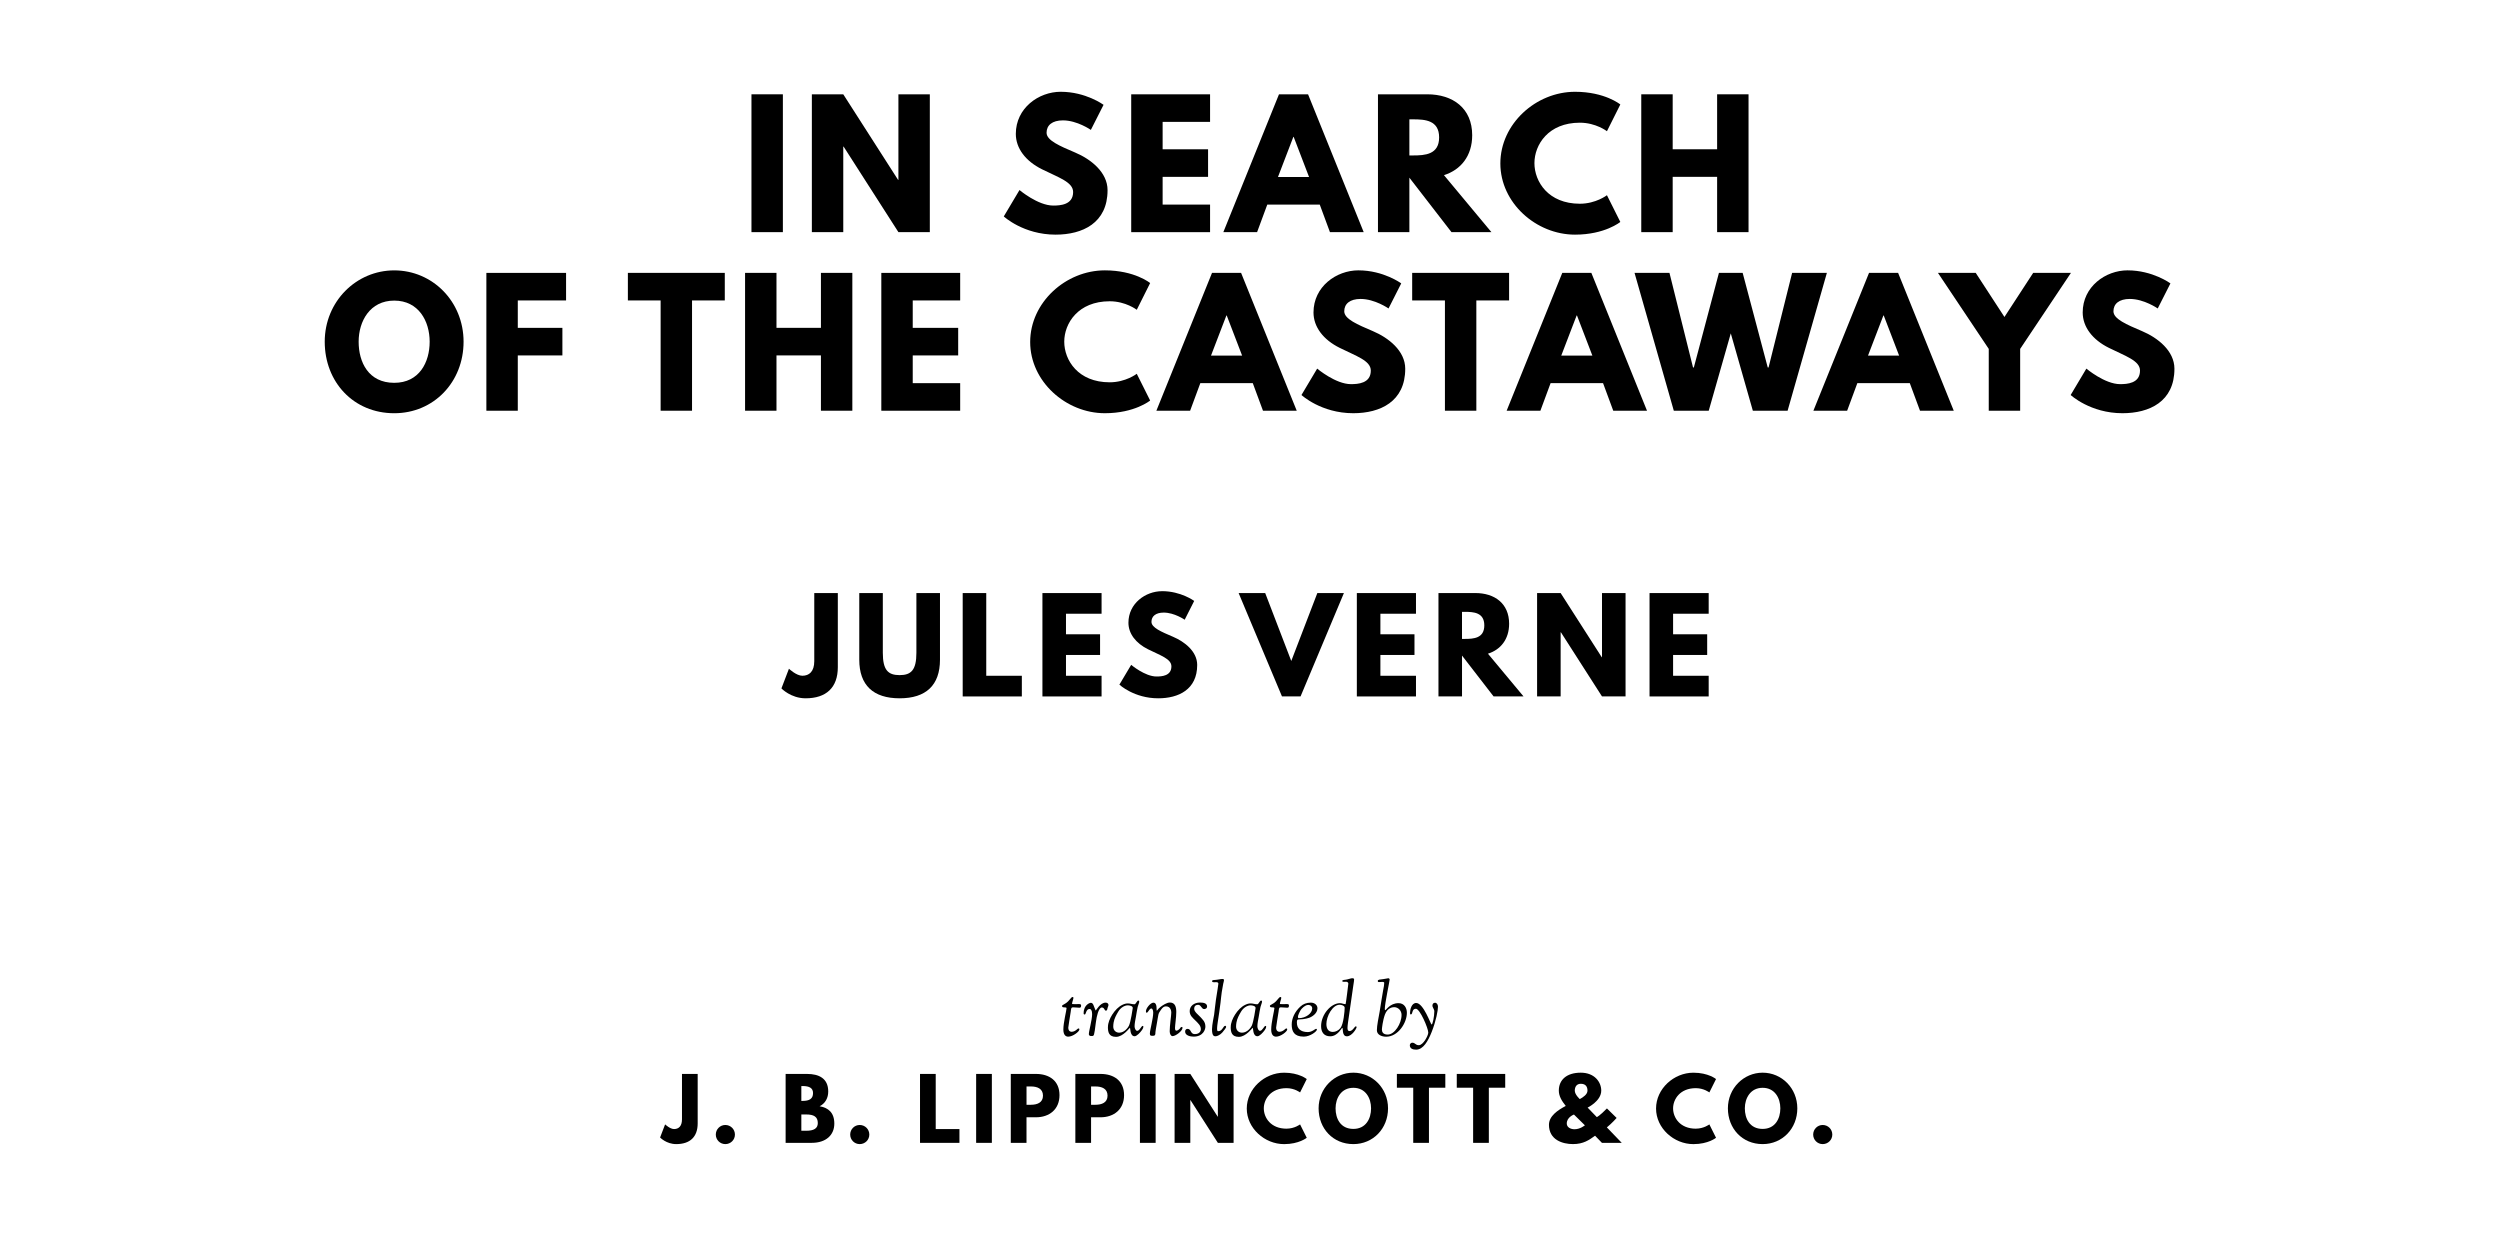
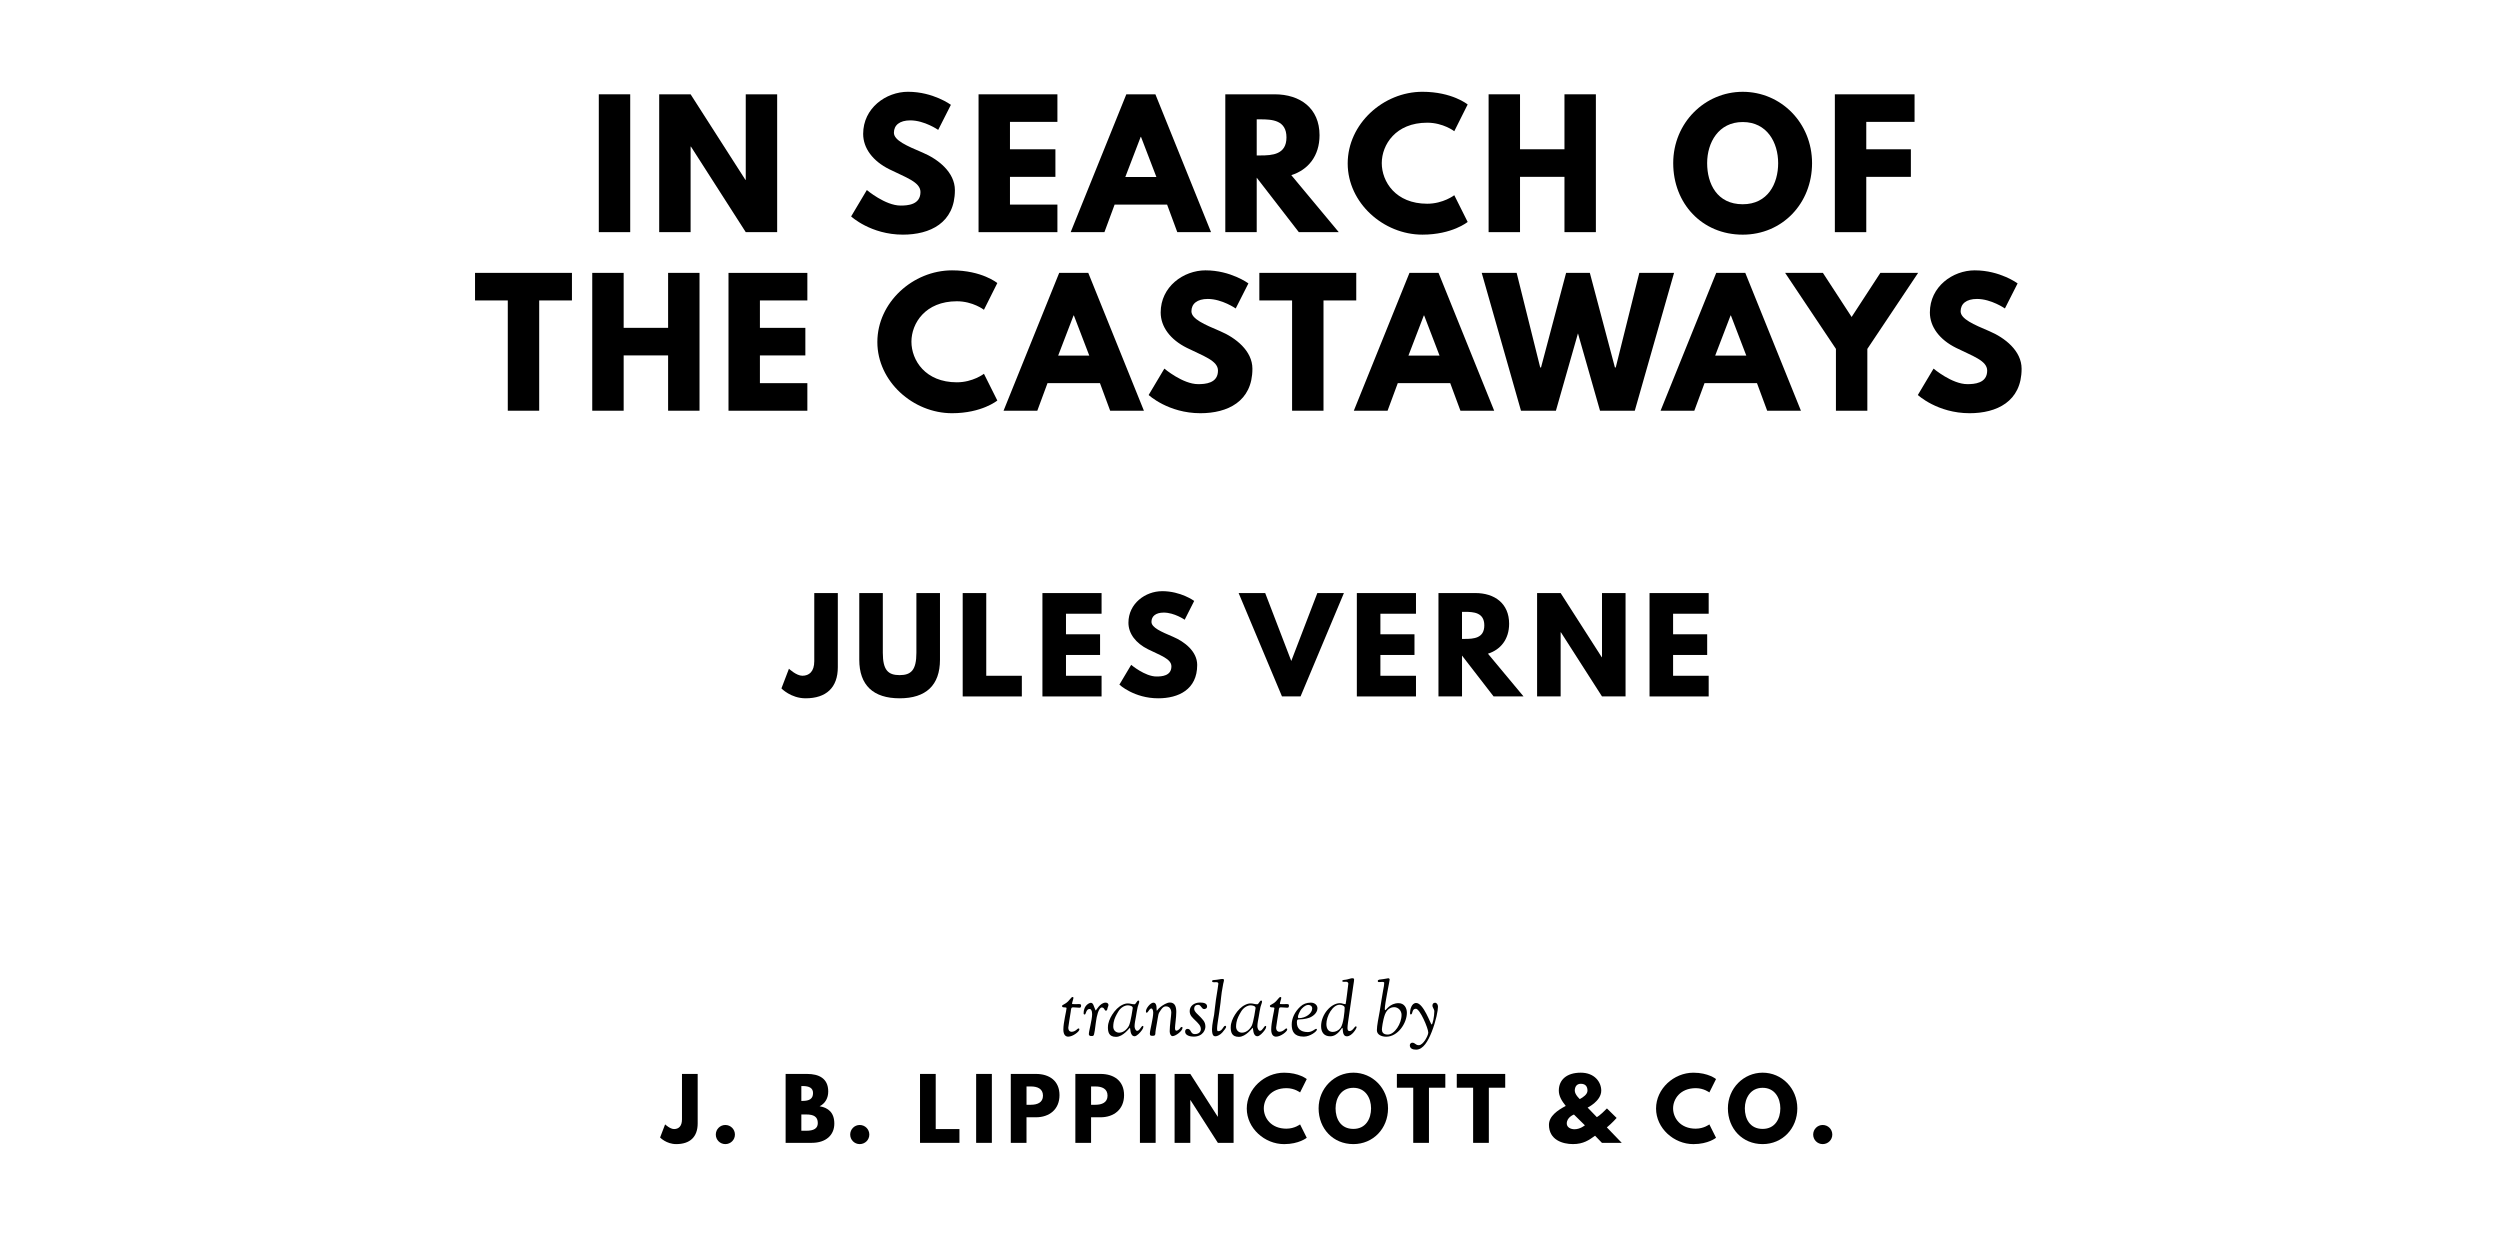
<svg xmlns="http://www.w3.org/2000/svg" version="1.1" viewBox="0 0 1400 690">
-   <g aria-label="IN SEARCH">
-     <path d="M438.41,52.81l0.00,77.19l-17.59,0.00l0.00-77.19l17.59,0.00z" />
-     <path d="M472.23,82.09l0.00,47.91l-17.59,0.00l0.00-77.19l17.59,0.00l30.69,47.91l0.19,0.00l0.00-47.91l17.59,0.00l0.00,77.19l-17.59,0.00l-30.69-47.91l-0.19,0.00z" />
-     <path d="M594.04,51.40c14.04,0.00,23.95,7.30,23.95,7.30l-7.11,14.04s-7.67-5.33-15.63-5.33c-5.99,0.00-9.17,2.71-9.17,6.92c0.00,4.30,7.30,7.39,16.09,11.13c8.61,3.65,18.06,10.95,18.06,21.05c0.00,18.43-14.04,24.89-29.10,24.89c-18.06,0.00-29.01-10.20-29.01-10.20l8.80-14.78s10.29,8.70,18.90,8.70c3.84,0.00,11.13-0.37,11.13-7.58c0.00-5.61-8.23-8.14-17.40-12.73c-9.26-4.58-14.69-11.79-14.69-19.84c0.00-14.41,12.73-23.58,25.17-23.58z" />
-     <path d="M677.64,52.81l0.00,15.44l-26.57,0.00l0.00,15.35l25.45,0.00l0.00,15.44l-25.45,0.00l0.00,15.53l26.57,0.00l0.00,15.44l-44.16,0.00l0.00-77.19l44.16,0.00z" />
-     <path d="M732.51,52.81l31.16,77.19l-18.90,0.00l-5.71-15.44l-29.38,0.00l-5.71,15.44l-18.90,0.00l31.16-77.19l16.28,0.00z  M733.07,99.12l-8.61-22.46l-0.19,0.00l-8.61,22.46l17.40,0.00z" />
-     <path d="M771.66,52.81l27.60,0.00c14.32,0.00,25.17,7.77,25.17,22.92c0.00,11.60-6.36,19.37-15.81,22.36l26.57,31.91l-22.36,0.00l-23.58-30.50l0.00,30.50l-17.59,0.00l0.00-77.19z  M789.25,87.05l2.06,0.00c6.64,0.00,14.60-0.47,14.60-10.11s-7.95-10.11-14.60-10.11l-2.06,0.00l0.00,20.21z" />
-     <path d="M884.73,114.09c8.98,0.00,15.16-4.77,15.16-4.77l7.49,14.97s-8.61,7.11-25.36,7.11c-21.80,0.00-41.82-17.78-41.82-39.86c0.00-22.18,19.93-40.14,41.82-40.14c16.75,0.00,25.36,7.11,25.36,7.11l-7.49,14.97s-6.18-4.77-15.16-4.77c-17.68,0.00-25.45,12.35-25.45,22.64c0.00,10.39,7.77,22.74,25.45,22.74z" />
-     <path d="M936.70,99.03l0.00,30.97l-17.59,0.00l0.00-77.19l17.59,0.00l0.00,30.78l24.89,0.00l0.00-30.78l17.59,0.00l0.00,77.19l-17.59,0.00l0.00-30.97l-24.89,0.00z" />
+   <g aria-label="IN SEARCH OF">
+     <path d="M352.92,52.81l0.00,77.19l-17.59,0.00l0.00-77.19l17.59,0.00z" />
+     <path d="M386.74,82.09l0.00,47.91l-17.59,0.00l0.00-77.19l17.59,0.00l30.69,47.91l0.19,0.00l0.00-47.91l17.59,0.00l0.00,77.19l-17.59,0.00l-30.69-47.91l-0.19,0.00z" />
+     <path d="M508.55,51.40c14.04,0.00,23.95,7.30,23.95,7.30l-7.11,14.04s-7.67-5.33-15.63-5.33c-5.99,0.00-9.17,2.71-9.17,6.92c0.00,4.30,7.30,7.39,16.09,11.13c8.61,3.65,18.06,10.95,18.06,21.05c0.00,18.43-14.04,24.89-29.10,24.89c-18.06,0.00-29.01-10.20-29.01-10.20l8.80-14.78s10.29,8.70,18.90,8.70c3.84,0.00,11.13-0.37,11.13-7.58c0.00-5.61-8.23-8.14-17.40-12.73c-9.26-4.58-14.69-11.79-14.69-19.84c0.00-14.41,12.73-23.58,25.17-23.58z" />
+     <path d="M592.15,52.81l0.00,15.44l-26.57,0.00l0.00,15.35l25.45,0.00l0.00,15.44l-25.45,0.00l0.00,15.53l26.57,0.00l0.00,15.44l-44.16,0.00l0.00-77.19l44.16,0.00z" />
+     <path d="M647.02,52.81l31.16,77.19l-18.90,0.00l-5.71-15.44l-29.38,0.00l-5.71,15.44l-18.90,0.00l31.16-77.19l16.28,0.00z  M647.58,99.12l-8.61-22.46l-0.19,0.00l-8.61,22.46l17.40,0.00z" />
+     <path d="M686.17,52.81l27.60,0.00c14.32,0.00,25.17,7.77,25.17,22.92c0.00,11.60-6.36,19.37-15.81,22.36l26.57,31.91l-22.36,0.00l-23.58-30.50l0.00,30.50l-17.59,0.00l0.00-77.19z  M703.76,87.05l2.06,0.00c6.64,0.00,14.60-0.47,14.60-10.11s-7.95-10.11-14.60-10.11l-2.06,0.00l0.00,20.21z" />
+     <path d="M799.24,114.09c8.98,0.00,15.16-4.77,15.16-4.77l7.49,14.97s-8.61,7.11-25.36,7.11c-21.80,0.00-41.82-17.78-41.82-39.86c0.00-22.18,19.93-40.14,41.82-40.14c16.75,0.00,25.36,7.11,25.36,7.11l-7.49,14.97s-6.18-4.77-15.16-4.77c-17.68,0.00-25.45,12.35-25.45,22.64c0.00,10.39,7.77,22.74,25.45,22.74z" />
+     <path d="M851.21,99.03l0.00,30.97l-17.59,0.00l0.00-77.19l17.59,0.00l0.00,30.78l24.89,0.00l0.00-30.78l17.59,0.00l0.00,77.19l-17.59,0.00l0.00-30.97l-24.89,0.00z" />
+     <path d="M937.00,91.36c0.00-22.55,17.68-39.95,38.92-39.95c21.43,0.00,38.83,17.40,38.83,39.95s-16.65,40.05-38.83,40.05c-22.83,0.00-38.92-17.50-38.92-40.05z  M956.00,91.36c0.00,11.51,5.52,23.02,19.93,23.02c14.04,0.00,19.84-11.51,19.84-23.02s-6.18-23.02-19.84-23.02c-13.57,0.00-19.93,11.51-19.93,23.02z" />
+     <path d="M1072.15,52.81l0.00,15.44l-27.04,0.00l0.00,15.35l24.98,0.00l0.00,15.44l-24.98,0.00l0.00,30.97l-17.59,0.00l0.00-77.19l44.63,0.00z" />
  </g>
-   <g aria-label="OF THE CASTAWAYS">
-     <path d="M181.85,191.36c0.00-22.55,17.68-39.95,38.92-39.95c21.43,0.00,38.83,17.40,38.83,39.95s-16.65,40.05-38.83,40.05c-22.83,0.00-38.92-17.50-38.92-40.05z  M200.84,191.36c0.00,11.51,5.52,23.02,19.93,23.02c14.04,0.00,19.84-11.51,19.84-23.02s-6.18-23.02-19.84-23.02c-13.57,0.00-19.93,11.51-19.93,23.02z" />
-     <path d="M317.00,152.81l0.00,15.44l-27.04,0.00l0.00,15.35l24.98,0.00l0.00,15.44l-24.98,0.00l0.00,30.97l-17.59,0.00l0.00-77.19l44.63,0.00z" />
-     <path d="M351.61,168.25l0.00-15.44l54.27,0.00l0.00,15.44l-18.34,0.00l0.00,61.75l-17.59,0.00l0.00-61.75l-18.34,0.00z" />
-     <path d="M434.83,199.03l0.00,30.97l-17.59,0.00l0.00-77.19l17.59,0.00l0.00,30.78l24.89,0.00l0.00-30.78l17.59,0.00l0.00,77.19l-17.59,0.00l0.00-30.97l-24.89,0.00z" />
-     <path d="M537.70,152.81l0.00,15.44l-26.57,0.00l0.00,15.35l25.45,0.00l0.00,15.44l-25.45,0.00l0.00,15.53l26.57,0.00l0.00,15.44l-44.16,0.00l0.00-77.19l44.16,0.00z" />
-     <path d="M621.43,214.09c8.98,0.00,15.16-4.77,15.16-4.77l7.49,14.97s-8.61,7.11-25.36,7.11c-21.80,0.00-41.82-17.78-41.82-39.86c0.00-22.18,19.93-40.14,41.82-40.14c16.75,0.00,25.36,7.11,25.36,7.11l-7.49,14.97s-6.18-4.77-15.16-4.77c-17.68,0.00-25.45,12.35-25.45,22.64c0.00,10.39,7.77,22.74,25.45,22.74z" />
-     <path d="M695.01,152.81l31.16,77.19l-18.90,0.00l-5.71-15.44l-29.38,0.00l-5.71,15.44l-18.90,0.00l31.16-77.19l16.28,0.00z  M695.58,199.12l-8.61-22.46l-0.19,0.00l-8.61,22.46l17.40,0.00z" />
-     <path d="M760.74,151.40c14.04,0.00,23.95,7.30,23.95,7.30l-7.11,14.04s-7.67-5.33-15.63-5.33c-5.99,0.00-9.17,2.71-9.17,6.92c0.00,4.30,7.30,7.39,16.09,11.13c8.61,3.65,18.06,10.95,18.06,21.05c0.00,18.43-14.04,24.89-29.10,24.89c-18.06,0.00-29.01-10.20-29.01-10.20l8.80-14.78s10.29,8.70,18.90,8.70c3.84,0.00,11.13-0.37,11.13-7.58c0.00-5.61-8.23-8.14-17.40-12.73c-9.26-4.58-14.69-11.79-14.69-19.84c0.00-14.41,12.73-23.58,25.17-23.58z" />
-     <path d="M790.82,168.25l0.00-15.44l54.27,0.00l0.00,15.44l-18.34,0.00l0.00,61.75l-17.59,0.00l0.00-61.75l-18.34,0.00z" />
-     <path d="M891.16,152.81l31.16,77.19l-18.90,0.00l-5.71-15.44l-29.38,0.00l-5.71,15.44l-18.90,0.00l31.16-77.19l16.28,0.00z  M891.72,199.12l-8.61-22.46l-0.19,0.00l-8.61,22.46l17.40,0.00z" />
-     <path d="M981.59,230.00l-12.35-43.32l-12.35,43.32l-19.56,0.00l-21.99-77.19l19.56,0.00l13.19,52.96l0.47,0.00l14.04-52.96l13.29,0.00l14.04,52.96l0.47,0.00l13.19-52.96l19.46,0.00l-21.99,77.19l-19.46,0.00z" />
-     <path d="M1062.94,152.81l31.16,77.19l-18.90,0.00l-5.71-15.44l-29.38,0.00l-5.71,15.44l-18.90,0.00l31.16-77.19l16.28,0.00z  M1063.50,199.12l-8.61-22.46l-0.19,0.00l-8.61,22.46l17.40,0.00z" />
-     <path d="M1085.25,152.81l21.15,0.00l16.09,24.70l16.09-24.70l21.15,0.00l-28.44,42.57l0.00,34.62l-17.59,0.00l0.00-34.62z" />
-     <path d="M1191.49,151.40c14.04,0.00,23.95,7.30,23.95,7.30l-7.11,14.04s-7.67-5.33-15.63-5.33c-5.99,0.00-9.17,2.71-9.17,6.92c0.00,4.30,7.30,7.39,16.09,11.13c8.61,3.65,18.06,10.95,18.06,21.05c0.00,18.43-14.04,24.89-29.10,24.89c-18.06,0.00-29.01-10.20-29.01-10.20l8.80-14.78s10.29,8.70,18.90,8.70c3.84,0.00,11.13-0.37,11.13-7.58c0.00-5.61-8.23-8.14-17.40-12.73c-9.26-4.58-14.69-11.79-14.69-19.84c0.00-14.41,12.73-23.58,25.17-23.58z" />
+   <g aria-label="THE CASTAWAYS">
+     <path d="M266.02,168.25l0.00-15.44l54.27,0.00l0.00,15.44l-18.34,0.00l0.00,61.75l-17.59,0.00l0.00-61.75l-18.34,0.00z" />
+     <path d="M349.25,199.03l0.00,30.97l-17.59,0.00l0.00-77.19l17.59,0.00l0.00,30.78l24.89,0.00l0.00-30.78l17.59,0.00l0.00,77.19l-17.59,0.00l0.00-30.97l-24.89,0.00z" />
+     <path d="M452.12,152.81l0.00,15.44l-26.57,0.00l0.00,15.35l25.45,0.00l0.00,15.44l-25.45,0.00l0.00,15.53l26.57,0.00l0.00,15.44l-44.16,0.00l0.00-77.19l44.16,0.00z" />
+     <path d="M535.85,214.09c8.98,0.00,15.16-4.77,15.16-4.77l7.49,14.97s-8.61,7.11-25.36,7.11c-21.80,0.00-41.82-17.78-41.82-39.86c0.00-22.18,19.93-40.14,41.82-40.14c16.75,0.00,25.36,7.11,25.36,7.11l-7.49,14.97s-6.18-4.77-15.16-4.77c-17.68,0.00-25.45,12.35-25.45,22.64c0.00,10.39,7.77,22.74,25.45,22.74z" />
+     <path d="M609.43,152.81l31.16,77.19l-18.90,0.00l-5.71-15.44l-29.38,0.00l-5.71,15.44l-18.90,0.00l31.16-77.19l16.28,0.00z  M609.99,199.12l-8.61-22.46l-0.19,0.00l-8.61,22.46l17.40,0.00z" />
+     <path d="M675.16,151.40c14.04,0.00,23.95,7.30,23.95,7.30l-7.11,14.04s-7.67-5.33-15.63-5.33c-5.99,0.00-9.17,2.71-9.17,6.92c0.00,4.30,7.30,7.39,16.09,11.13c8.61,3.65,18.06,10.95,18.06,21.05c0.00,18.43-14.04,24.89-29.10,24.89c-18.06,0.00-29.01-10.20-29.01-10.20l8.80-14.78s10.29,8.70,18.90,8.70c3.84,0.00,11.13-0.37,11.13-7.58c0.00-5.61-8.23-8.14-17.40-12.73c-9.26-4.58-14.69-11.79-14.69-19.84c0.00-14.41,12.73-23.58,25.17-23.58z" />
+     <path d="M705.23,168.25l0.00-15.44l54.27,0.00l0.00,15.44l-18.34,0.00l0.00,61.75l-17.59,0.00l0.00-61.75l-18.34,0.00z" />
+     <path d="M805.58,152.81l31.16,77.19l-18.90,0.00l-5.71-15.44l-29.38,0.00l-5.71,15.44l-18.90,0.00l31.16-77.19l16.28,0.00z  M806.14,199.12l-8.61-22.46l-0.19,0.00l-8.61,22.46l17.40,0.00z" />
+     <path d="M896.01,230.00l-12.35-43.32l-12.35,43.32l-19.56,0.00l-21.99-77.19l19.56,0.00l13.19,52.96l0.47,0.00l14.04-52.96l13.29,0.00l14.04,52.96l0.47,0.00l13.19-52.96l19.46,0.00l-21.99,77.19l-19.46,0.00z" />
+     <path d="M977.36,152.81l31.16,77.19l-18.90,0.00l-5.71-15.44l-29.38,0.00l-5.71,15.44l-18.90,0.00l31.16-77.19l16.28,0.00z  M977.92,199.12l-8.61-22.46l-0.19,0.00l-8.61,22.46l17.40,0.00z" />
+     <path d="M999.67,152.81l21.15,0.00l16.09,24.70l16.09-24.70l21.15,0.00l-28.44,42.57l0.00,34.62l-17.59,0.00l0.00-34.62z" />
+     <path d="M1105.91,151.40c14.04,0.00,23.95,7.30,23.95,7.30l-7.11,14.04s-7.67-5.33-15.63-5.33c-5.99,0.00-9.17,2.71-9.17,6.92c0.00,4.30,7.30,7.39,16.09,11.13c8.61,3.65,18.06,10.95,18.06,21.05c0.00,18.43-14.04,24.89-29.10,24.89c-18.06,0.00-29.01-10.20-29.01-10.20l8.80-14.78s10.29,8.70,18.90,8.70c3.84,0.00,11.13-0.37,11.13-7.58c0.00-5.61-8.23-8.14-17.40-12.73c-9.26-4.58-14.69-11.79-14.69-19.84c0.00-14.41,12.73-23.58,25.17-23.58z" />
  </g>
  <g aria-label="JULES VERNE">
    <path d="M469.18,332.11l0.00,41.54c0.00,11.37-6.46,17.40-18.04,17.40c-8.28,0.00-13.54-5.54-13.54-5.54l4.21-11.02s4.14,3.93,7.51,3.93c3.79,0.00,6.67-2.32,6.67-8.14l0.00-38.18l13.19,0.00z" />
    <path d="M526.39,332.11l0.00,37.33c0.00,14.32-7.86,21.61-22.60,21.61s-22.60-7.30-22.60-21.61l0.00-37.33l13.19,0.00l0.00,33.47c0.00,9.68,2.95,12.49,9.40,12.49s9.40-2.81,9.40-12.49l0.00-33.47l13.19,0.00z" />
    <path d="M552.30,332.11l0.00,46.32l19.93,0.00l0.00,11.58l-33.12,0.00l0.00-57.89l13.19,0.00z" />
    <path d="M616.88,332.11l0.00,11.58l-19.93,0.00l0.00,11.51l19.09,0.00l0.00,11.58l-19.09,0.00l0.00,11.65l19.93,0.00l0.00,11.58l-33.12,0.00l0.00-57.89l33.12,0.00z" />
    <path d="M650.79,331.05c10.53,0.00,17.96,5.47,17.96,5.47l-5.33,10.53s-5.75-4.00-11.72-4.00c-4.49,0.00-6.88,2.04-6.88,5.19c0.00,3.23,5.47,5.54,12.07,8.35c6.46,2.74,13.54,8.21,13.54,15.79c0.00,13.82-10.53,18.67-21.82,18.67c-13.54,0.00-21.75-7.65-21.75-7.65l6.60-11.09s7.72,6.53,14.18,6.53c2.88,0.00,8.35-0.28,8.35-5.68c0.00-4.21-6.18-6.11-13.05-9.54c-6.95-3.44-11.02-8.84-11.02-14.88c0.00-10.81,9.54-17.68,18.88-17.68z" />
    <path d="M717.91,390.00l-24.28-57.89l14.88,0.00l14.60,38.04l14.60-38.04l14.88,0.00l-24.28,57.89l-10.39,0.00z" />
    <path d="M792.95,332.11l0.00,11.58l-19.93,0.00l0.00,11.51l19.09,0.00l0.00,11.58l-19.09,0.00l0.00,11.65l19.93,0.00l0.00,11.58l-33.12,0.00l0.00-57.89l33.12,0.00z" />
    <path d="M805.53,332.11l20.70,0.00c10.74,0.00,18.88,5.82,18.88,17.19c0.00,8.70-4.77,14.53-11.86,16.77l19.93,23.93l-16.77,0.00l-17.68-22.88l0.00,22.88l-13.19,0.00l0.00-57.89z  M818.72,357.79l1.54,0.00c4.98,0.00,10.95-0.35,10.95-7.58s-5.96-7.58-10.95-7.58l-1.54,0.00l0.00,15.16z" />
    <path d="M873.96,354.07l0.00,35.93l-13.19,0.00l0.00-57.89l13.19,0.00l23.02,35.93l0.14,0.00l0.00-35.93l13.19,0.00l0.00,57.89l-13.19,0.00l-23.02-35.93l-0.14,0.00z" />
    <path d="M956.86,332.11l0.00,11.58l-19.93,0.00l0.00,11.51l19.09,0.00l0.00,11.58l-19.09,0.00l0.00,11.65l19.93,0.00l0.00,11.58l-33.12,0.00l0.00-57.89l33.12,0.00z" />
  </g>
  <g aria-label="translated by">
    <path d="M594.73,563.42c0.00-0.85,1.62-0.81,3.49-2.76c1.70-1.79,1.79-2.34,2.47-2.34c0.21,0.00,0.43,0.13,0.43,0.51c0.00,0.55-0.77,2.55-0.77,3.19c0.00,0.26,0.09,0.30,1.49,0.30c1.66,0.00,2.00-0.04,2.47-0.04c0.89,0.00,1.11,0.30,1.11,0.81c0.00,0.98-0.26,1.23-1.02,1.23c-0.68,0.00-2.51-0.21-3.44-0.21c-1.23,0.00-1.11,0.77-1.36,2.51c-0.38,2.64-1.36,8.16-1.36,8.84c0.00,2.25,1.57,2.34,1.74,2.34c2.34,0.00,3.32-1.87,4.00-1.87c0.13,0.00,0.47,0.00,0.47,0.60c0.00,1.11-3.61,4.00-6.25,4.00c-1.15,0.00-2.72-0.68-2.72-4.00c0.00-3.91,1.79-10.80,1.79-11.94c0.00-0.89-2.51,0.04-2.51-1.15z" />
    <path d="M606.84,567.42c0.00-4.85,3.61-5.87,4.00-5.87c0.89,0.00,1.32,0.81,1.57,1.49c1.06,2.76,1.11,2.81,1.19,2.81c0.30,0.00,2.42-4.38,5.57-4.38c1.11,0.00,1.57,0.72,1.57,1.32c0.00,0.55-0.34,1.11-0.47,1.57c-0.09,0.30-0.17,1.62-0.94,1.62c-0.94,0.00-0.77-1.79-2.30-1.79c-1.91,0.00-2.98,5.57-3.19,7.35l-0.21,1.40c-0.94,7.23-0.85,7.23-2.38,7.23l-0.21,0.00c-0.43,0.00-1.28-0.09-1.28-1.11c0.00-1.70,1.83-7.95,1.83-11.14c0.00-2.13-0.68-2.89-1.45-2.89c-1.74,0.00-2.08,2.55-2.34,2.85c-0.13,0.13-0.26,0.26-0.47,0.26c-0.17,0.00-0.51-0.13-0.51-0.72z" />
    <path d="M620.45,575.15c0.00-2.38,1.06-4.80,2.38-6.93c1.53-2.42,3.49-4.46,5.74-5.53c1.15-0.55,2.00-0.77,3.10-0.77c1.32,0.00,2.21,0.47,3.61,0.47c0.85,0.00,1.36-2.08,2.21-2.08c0.26,0.00,0.47,0.17,0.47,0.64c0.00,0.68-0.55,1.70-0.85,2.93c-0.38,1.57-0.64,3.53-0.98,5.44c-0.34,1.87-0.77,3.83-0.77,5.44c0.00,1.11,0.64,2.51,1.45,2.51c1.40,0.00,2.30-2.76,3.10-2.76c0.34,0.00,0.38,0.30,0.38,0.47c0.00,0.43-0.21,1.06-0.77,1.83c-1.06,1.53-2.98,3.49-4.12,3.49c-2.72,0.00-2.34-4.76-2.64-4.76c-0.21,0.00-3.74,5.10-7.78,5.10s-4.55-2.72-4.55-5.48z  M623.42,574.90c0.00,2.13,1.53,3.40,3.32,3.40c3.06,0.00,5.06-3.06,5.44-3.83c1.02-2.04,2.17-9.86,2.17-9.99c0.00-1.19-1.91-1.49-2.81-1.49c-1.74,0.00-4.00,1.28-5.27,3.44c-1.23,2.04-2.25,3.95-2.64,6.16c-0.13,0.77-0.21,1.53-0.21,2.30z" />
    <path d="M641.70,566.35c0.00-1.66,2.55-4.85,4.17-4.85c2.47,0.00,1.57,4.46,1.96,4.46c0.26,0.00,0.55-0.94,2.13-2.13c1.15-0.89,3.40-2.42,5.19-2.42c2.98,0.00,3.57,2.64,3.57,5.31c0.00,2.98-0.72,7.48-0.72,8.93c0.00,1.19,0.34,1.53,0.81,1.53c0.72,0.00,1.70-0.94,1.70-0.94c0.51-0.64,0.68-1.15,1.32-1.15c0.30,0.00,0.38,0.26,0.38,0.51c0.00,1.66-3.74,4.63-5.61,4.63c-0.85,0.00-1.57-1.19-1.57-2.68c0.00-3.23,0.89-8.93,0.89-10.50c0.00-0.68-0.21-3.49-2.98-3.49c-0.98,0.00-1.79,0.47-2.76,1.87c-1.83,2.59-1.32,2.21-2.34,7.69c-1.06,5.74-0.77,5.23-0.85,5.82c-0.13,0.94-0.47,1.11-1.57,1.11c-1.15,0.00-1.49-0.09-1.49-1.32c0.00-1.79,1.87-8.37,1.87-11.65c0.00-1.49-0.55-2.34-0.98-2.34c-1.32,0.00-1.79,2.38-2.72,2.38c-0.30,0.00-0.38-0.34-0.38-0.81z" />
    <path d="M663.68,577.70c0.00-1.32,0.85-1.53,1.36-1.53c2.17,0.00,1.45,2.93,4.04,2.93c3.10,0.00,3.40-2.21,3.40-2.72c0.00-2.00-1.40-3.23-2.93-4.76c-1.70-1.74-3.32-2.85-3.32-5.40c0.00-2.85,2.47-4.80,5.78-4.80c2.30,0.00,3.95,0.55,3.95,2.21c0.00,1.32-1.40,1.45-1.62,1.45c-1.53,0.00-1.70-2.38-3.36-2.38c-1.62,0.00-2.25,0.98-2.25,2.25c0.00,1.62,2.34,3.36,3.36,4.46c1.32,1.49,2.93,2.68,2.93,5.53c0.00,1.53-1.19,5.57-6.63,5.57c-1.66,0.00-4.72-0.55-4.72-2.81z" />
    <path d="M678.72,576.34c0.00-2.42,1.11-7.44,1.19-8.12c0.38-2.68,0.60-5.70,1.02-8.42c0.72-4.59,1.36-8.42,1.36-8.93s-0.43-0.85-1.06-0.85s-0.72,0.04-1.23,0.04c-0.85,0.00-1.23-0.13-1.23-0.60c0.00-0.21,0.09-0.55,0.64-0.60c3.10-0.21,4.04-0.64,5.14-0.64c0.68,0.00,0.89,0.26,0.89,0.68c0.00,0.60-0.30,1.15-0.43,1.96c-1.57,8.25-0.85,6.67-2.21,15.81c-0.72,5.02-1.23,7.69-1.23,9.14s0.13,1.66,0.68,1.66c2.34,0.00,2.76-3.02,3.87-3.02c0.30,0.00,0.51,0.26,0.51,0.68s-1.11,1.87-2.13,3.06c-1.11,1.28-2.89,2.13-3.70,2.13c-0.85,0.00-2.08,0.00-2.08-4.00z" />
    <path d="M689.22,575.15c0.00-2.38,1.06-4.80,2.38-6.93c1.53-2.42,3.49-4.46,5.74-5.53c1.15-0.55,2.00-0.77,3.10-0.77c1.32,0.00,2.21,0.47,3.61,0.47c0.85,0.00,1.36-2.08,2.21-2.08c0.26,0.00,0.47,0.17,0.47,0.64c0.00,0.68-0.55,1.70-0.85,2.93c-0.38,1.57-0.64,3.53-0.98,5.44c-0.34,1.87-0.77,3.83-0.77,5.44c0.00,1.11,0.64,2.51,1.45,2.51c1.40,0.00,2.30-2.76,3.10-2.76c0.34,0.00,0.38,0.30,0.38,0.47c0.00,0.43-0.21,1.06-0.77,1.83c-1.06,1.53-2.98,3.49-4.12,3.49c-2.72,0.00-2.34-4.76-2.64-4.76c-0.21,0.00-3.74,5.10-7.78,5.10s-4.55-2.72-4.55-5.48z  M692.20,574.90c0.00,2.13,1.53,3.40,3.32,3.40c3.06,0.00,5.06-3.06,5.44-3.83c1.02-2.04,2.17-9.86,2.17-9.99c0.00-1.19-1.91-1.49-2.81-1.49c-1.74,0.00-4.00,1.28-5.27,3.44c-1.23,2.04-2.25,3.95-2.64,6.16c-0.13,0.77-0.21,1.53-0.21,2.30z" />
    <path d="M711.12,563.42c0.00-0.85,1.62-0.81,3.49-2.76c1.70-1.79,1.79-2.34,2.47-2.34c0.21,0.00,0.43,0.13,0.43,0.51c0.00,0.55-0.77,2.55-0.77,3.19c0.00,0.26,0.09,0.30,1.49,0.30c1.66,0.00,2.00-0.04,2.47-0.04c0.89,0.00,1.11,0.30,1.11,0.81c0.00,0.98-0.26,1.23-1.02,1.23c-0.68,0.00-2.51-0.21-3.44-0.21c-1.23,0.00-1.11,0.77-1.36,2.51c-0.38,2.64-1.36,8.16-1.36,8.84c0.00,2.25,1.57,2.34,1.74,2.34c2.34,0.00,3.32-1.87,4.00-1.87c0.13,0.00,0.47,0.00,0.47,0.60c0.00,1.11-3.61,4.00-6.25,4.00c-1.15,0.00-2.72-0.68-2.72-4.00c0.00-3.91,1.79-10.80,1.79-11.94c0.00-0.89-2.51,0.04-2.51-1.15z" />
    <path d="M723.36,573.75c0.00-3.66,1.87-7.31,4.80-10.03c1.57-1.49,3.53-2.25,5.91-2.25c2.00,0.00,3.70,1.28,3.70,3.15c0.00,3.06-3.32,4.80-4.12,5.14c-0.38,0.17-2.68,1.11-6.67,1.15c-0.60,0.00-0.72,0.64-0.72,1.74c0.00,3.19,1.91,5.31,6.12,5.31c2.42,0.00,4.12-1.83,4.59-1.83c0.34,0.00,0.51,0.17,0.51,0.43c0.00,0.98-3.70,3.95-7.40,3.95c-5.40,0.00-6.72-2.98-6.72-6.76z  M726.84,569.33c0.00,0.30,0.09,0.85,0.38,0.85c4.12,0.00,7.61-2.76,7.61-5.44c0.00-1.62-1.53-2.00-2.25-2.00c-1.06,0.00-2.38,0.85-3.49,2.00c-1.28,1.32-2.25,4.04-2.25,4.59z" />
    <path d="M739.81,574.69c0.00-6.59,5.53-12.92,10.58-12.92c1.11,0.00,1.96,0.55,3.15,0.55c0.13,0.00,1.53-11.18,1.53-11.48c0.00-0.64-0.60-1.06-1.23-1.06c-0.47,0.00-1.45,0.04-1.49,0.04c-0.43,0.00-0.68-0.17-0.68-0.47c0.00-0.72,1.49-0.55,2.68-0.85c2.38-0.60,2.13-0.68,3.27-0.68c0.38,0.00,0.68,0.34,0.68,0.72c0.00,1.11-0.43,2.47-2.81,19.85c-0.47,3.23-0.89,5.91-0.89,7.18c0.00,0.94,0.13,1.83,1.11,1.83c1.87,0.00,2.85-2.64,3.53-2.64c0.34,0.00,0.47,0.21,0.47,0.38c0.00,0.89-2.68,5.19-5.44,5.19c-2.98,0.00-2.00-4.76-2.59-4.76c-0.38,0.00-2.55,4.76-6.76,4.76c-3.61,0.00-5.10-2.47-5.10-5.65z  M742.78,573.50c0.00,2.47,1.02,4.38,3.61,4.38c1.53,0.00,3.19-0.81,4.29-2.21c1.70-2.13,2.34-9.61,2.34-11.31c0.00-1.15-1.70-1.70-2.85-1.70c-3.91,0.00-7.40,6.38-7.40,10.84z" />
    <path d="M771.05,576.98c0.00-2.72,0.98-7.14,1.57-10.58c0.77-4.42,1.28-8.54,1.91-11.69c0.38-1.83,0.64-3.32,0.64-4.34c0.00-0.21-0.21-0.51-1.06-0.51c-0.64,0.00-1.11,0.09-1.74,0.09c-0.47,0.00-0.81,0.00-0.81-0.60c0.00-0.85,1.19-0.81,3.15-1.06c1.66-0.21,2.42-0.47,2.68-0.47c0.47,0.00,0.81,0.30,0.81,0.77c0.00,0.77-2.72,13.43-2.72,16.49c0.00,0.30,0.13,0.64,0.21,0.64c0.60,0.00,2.59-3.95,7.48-3.95c3.19,0.00,4.68,2.64,4.68,5.40c0.00,5.78-5.02,13.39-11.60,13.39c-2.51,0.00-5.19-1.11-5.19-3.57z  M773.86,576.47c0.00,1.45,0.64,2.89,3.27,2.89c3.83,0.00,7.74-6.12,7.74-11.01c0.00-2.38-1.83-4.34-4.17-4.34c-1.02,0.00-3.78,0.43-5.14,4.12c-1.23,3.36-1.70,7.91-1.70,8.33z" />
    <path d="M789.50,585.31c0.00-0.72,0.64-1.40,1.36-1.40c1.70,0.00,1.74,1.40,3.70,1.40c2.47,0.00,5.27-5.44,5.27-7.06c0.00-2.38-4.68-13.35-6.93-13.35c-2.47,0.00-1.57,3.19-2.85,3.19c-0.26,0.00-0.43-0.21-0.43-0.94c0.00-1.79,0.85-5.48,3.44-5.48c4.12,0.00,8.16,12.07,8.63,12.07c0.60,0.00,1.53-4.55,1.53-7.40c0.00-1.23-1.06-2.08-1.06-3.23c0.00-0.77,0.43-1.57,1.45-1.57c0.94,0.00,1.66,0.94,1.66,2.25c0.00,1.91-1.02,7.78-3.53,14.11c-2.00,5.06-4.72,9.90-8.71,9.90c-1.83,0.00-3.53-0.55-3.53-2.51z" />
  </g>
  <g aria-label="J. B. LIPPINCOTT &amp; CO.">
    <path d="M390.70,601.40l0.00,27.70c0.00,7.58-4.30,11.60-12.02,11.60c-5.52,0.00-9.03-3.70-9.03-3.70l2.81-7.35s2.76,2.62,5.01,2.62c2.53,0.00,4.44-1.54,4.44-5.43l0.00-25.45l8.80,0.00z" />
    <path d="M406.18,629.99c2.99,0.00,5.38,2.39,5.38,5.38c0.00,2.95-2.39,5.33-5.38,5.33c-2.95,0.00-5.33-2.39-5.33-5.33c0.00-2.99,2.39-5.38,5.33-5.38z" />
    <path d="M439.95,601.40l11.98,0.00c6.64,0.00,11.88,2.48,11.88,9.82c0.00,3.56-1.54,6.60-4.82,8.28c4.82,0.84,8.23,3.51,8.23,9.73c0.00,6.36-4.63,10.76-12.63,10.76l-14.64,0.00l0.00-38.60z  M448.75,616.51l0.70,0.00c3.79,0.00,5.85-1.17,5.85-4.40c0.00-2.76-2.01-3.93-5.85-3.93l-0.70,0.00l0.00,8.33z  M448.75,633.22l2.76,0.00c4.16,0.00,6.46-1.26,6.46-4.30c0.00-3.56-2.29-4.82-6.46-4.82l-2.76,0.00l0.00,9.12z" />
    <path d="M481.44,629.99c2.99,0.00,5.38,2.39,5.38,5.38c0.00,2.95-2.39,5.33-5.38,5.33c-2.95,0.00-5.33-2.39-5.33-5.33c0.00-2.99,2.39-5.38,5.33-5.38z" />
    <path d="M524.00,601.40l0.00,30.88l13.29,0.00l0.00,7.72l-22.08,0.00l0.00-38.60l8.80,0.00z" />
    <path d="M555.44,601.40l0.00,38.60l-8.80,0.00l0.00-38.60l8.80,0.00z" />
    <path d="M566.05,601.40l14.08,0.00c7.53,0.00,13.19,3.88,13.19,11.88c0.00,7.95-5.66,12.40-13.19,12.40l-5.29,0.00l0.00,14.32l-8.80,0.00l0.00-38.60z  M574.85,618.67l2.48,0.00c3.46,0.00,6.74-1.17,6.74-5.10c0.00-3.98-3.27-5.15-6.74-5.15l-2.48,0.00l0.00,10.25z" />
    <path d="M602.21,601.40l14.08,0.00c7.53,0.00,13.19,3.88,13.19,11.88c0.00,7.95-5.66,12.40-13.19,12.40l-5.29,0.00l0.00,14.32l-8.80,0.00l0.00-38.60z  M611.00,618.67l2.48,0.00c3.46,0.00,6.74-1.17,6.74-5.10c0.00-3.98-3.27-5.15-6.74-5.15l-2.48,0.00l0.00,10.25z" />
    <path d="M647.16,601.40l0.00,38.60l-8.80,0.00l0.00-38.60l8.80,0.00z" />
    <path d="M666.57,616.05l0.00,23.95l-8.80,0.00l0.00-38.60l8.80,0.00l15.35,23.95l0.09,0.00l0.00-23.95l8.80,0.00l0.00,38.60l-8.80,0.00l-15.35-23.95l-0.09,0.00z" />
    <path d="M720.46,632.05c4.49,0.00,7.58-2.39,7.58-2.39l3.74,7.49s-4.30,3.56-12.68,3.56c-10.90,0.00-20.91-8.89-20.91-19.93c0.00-11.09,9.96-20.07,20.91-20.07c8.37,0.00,12.68,3.56,12.68,3.56l-3.74,7.49s-3.09-2.39-7.58-2.39c-8.84,0.00-12.73,6.18-12.73,11.32c0.00,5.19,3.88,11.37,12.73,11.37z" />
    <path d="M738.42,620.68c0.00-11.27,8.84-19.98,19.46-19.98c10.71,0.00,19.42,8.70,19.42,19.98s-8.33,20.02-19.42,20.02c-11.42,0.00-19.46-8.75-19.46-20.02z  M747.92,620.68c0.00,5.75,2.76,11.51,9.96,11.51c7.02,0.00,9.92-5.75,9.92-11.51s-3.09-11.51-9.92-11.51c-6.78,0.00-9.96,5.75-9.96,11.51z" />
    <path d="M782.25,609.12l0.00-7.72l27.13,0.00l0.00,7.72l-9.17,0.00l0.00,30.88l-8.80,0.00l0.00-30.88l-9.17,0.00z" />
    <path d="M815.79,609.12l0.00-7.72l27.13,0.00l0.00,7.72l-9.17,0.00l0.00,30.88l-8.80,0.00l0.00-30.88l-9.17,0.00z" />
    <path d="M867.42,629.85c0.00-4.82,4.87-8.14,9.40-10.53c-2.25-2.81-3.88-5.52-3.88-8.56c0.00-5.99,4.30-10.06,12.30-10.06c7.72,0.00,11.46,5.24,11.46,10.06c0.00,5.80-7.63,9.50-7.63,9.50l5.15,5.33s1.68-0.75,5.66-4.87l5.43,5.33s-2.62,2.99-5.47,5.29l8.33,8.65l-11.09,0.00l-3.84-3.98c-3.37,2.39-6.46,4.68-12.40,4.68c-5.71,0.00-13.43-2.29-13.43-10.85z  M885.25,606.92c-2.39,0.00-3.37,1.78-3.37,3.84c0.00,2.25,2.81,4.73,2.81,4.73c1.96-1.08,4.30-2.67,4.30-4.73s-0.89-3.84-3.74-3.84z  M887.54,630.18l-6.13-6.04s-4.02,1.45-4.02,5.01c0.00,2.25,2.29,3.23,4.35,3.23c3.18,0.00,5.80-2.20,5.80-2.20z" />
    <path d="M949.66,632.05c4.49,0.00,7.58-2.39,7.58-2.39l3.74,7.49s-4.30,3.56-12.68,3.56c-10.90,0.00-20.91-8.89-20.91-19.93c0.00-11.09,9.96-20.07,20.91-20.07c8.37,0.00,12.68,3.56,12.68,3.56l-3.74,7.49s-3.09-2.39-7.58-2.39c-8.84,0.00-12.73,6.18-12.73,11.32c0.00,5.19,3.88,11.37,12.73,11.37z" />
    <path d="M967.62,620.68c0.00-11.27,8.84-19.98,19.46-19.98c10.71,0.00,19.42,8.70,19.42,19.98s-8.33,20.02-19.42,20.02c-11.42,0.00-19.46-8.75-19.46-20.02z  M977.11,620.68c0.00,5.75,2.76,11.51,9.96,11.51c7.02,0.00,9.92-5.75,9.92-11.51s-3.09-11.51-9.92-11.51c-6.78,0.00-9.96,5.75-9.96,11.51z" />
    <path d="M1020.71,629.99c2.99,0.00,5.38,2.39,5.38,5.38c0.00,2.95-2.39,5.33-5.38,5.33c-2.95,0.00-5.33-2.39-5.33-5.33c0.00-2.99,2.39-5.38,5.33-5.38z" />
  </g>
</svg>
